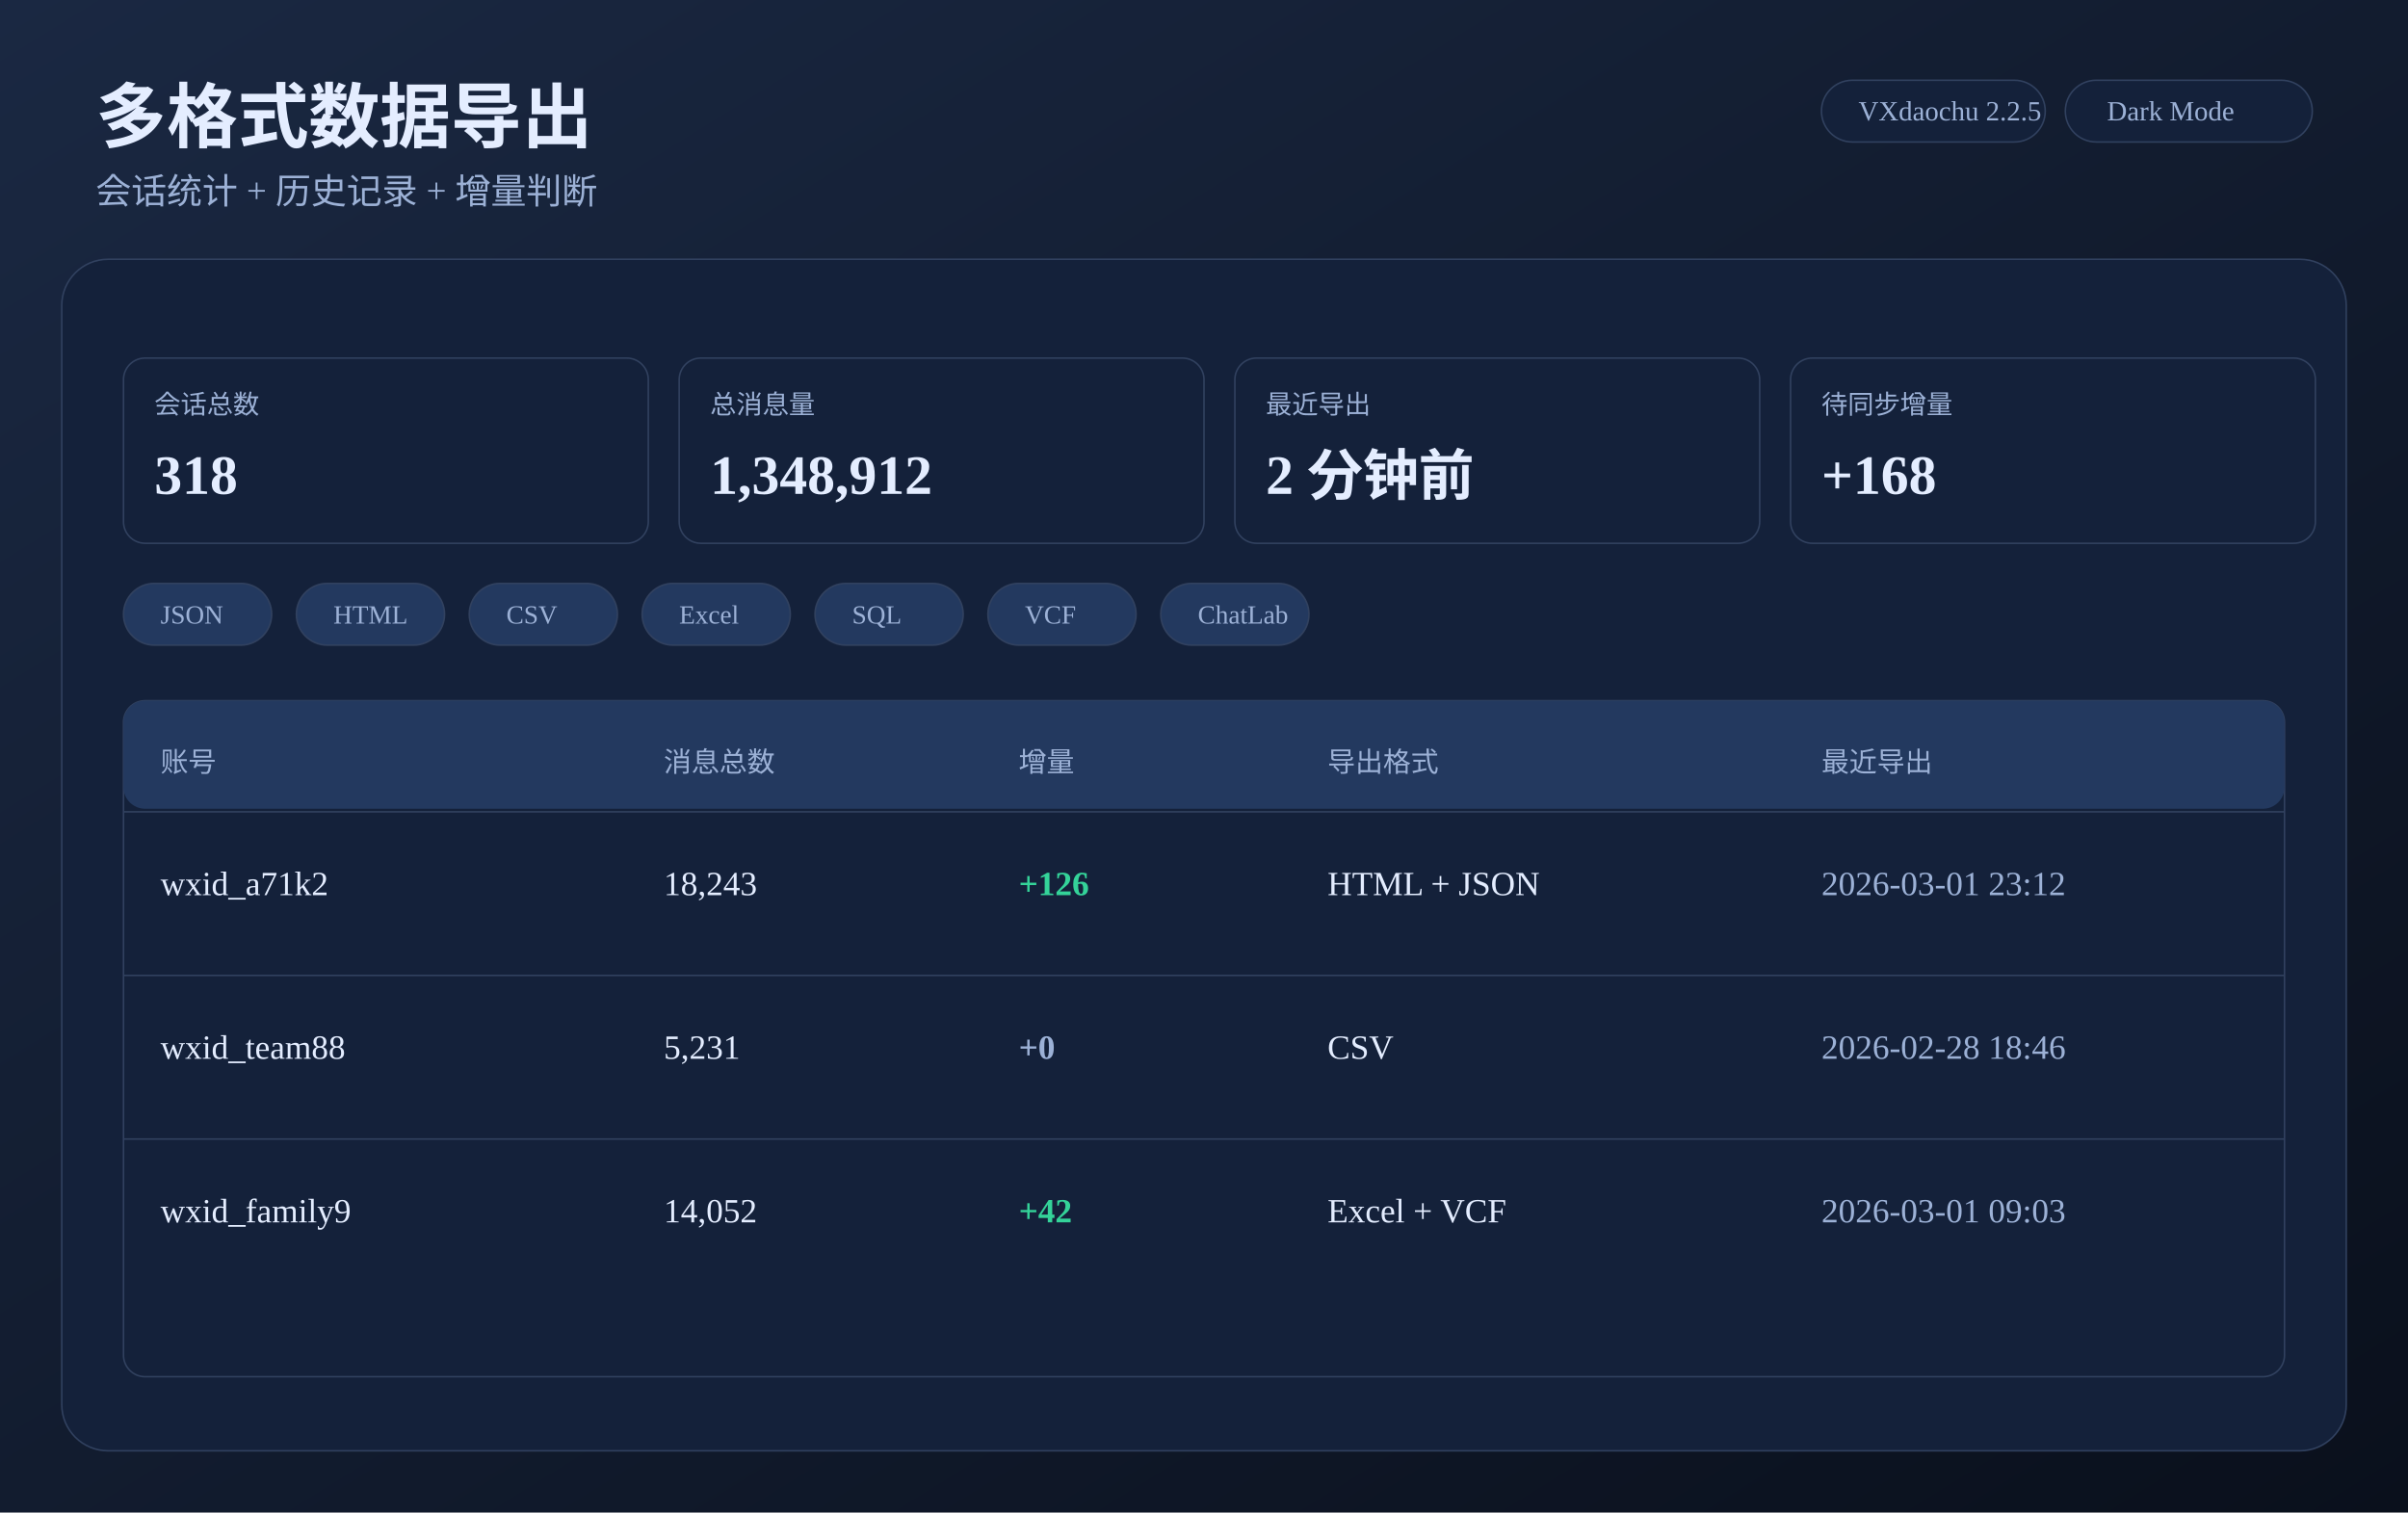
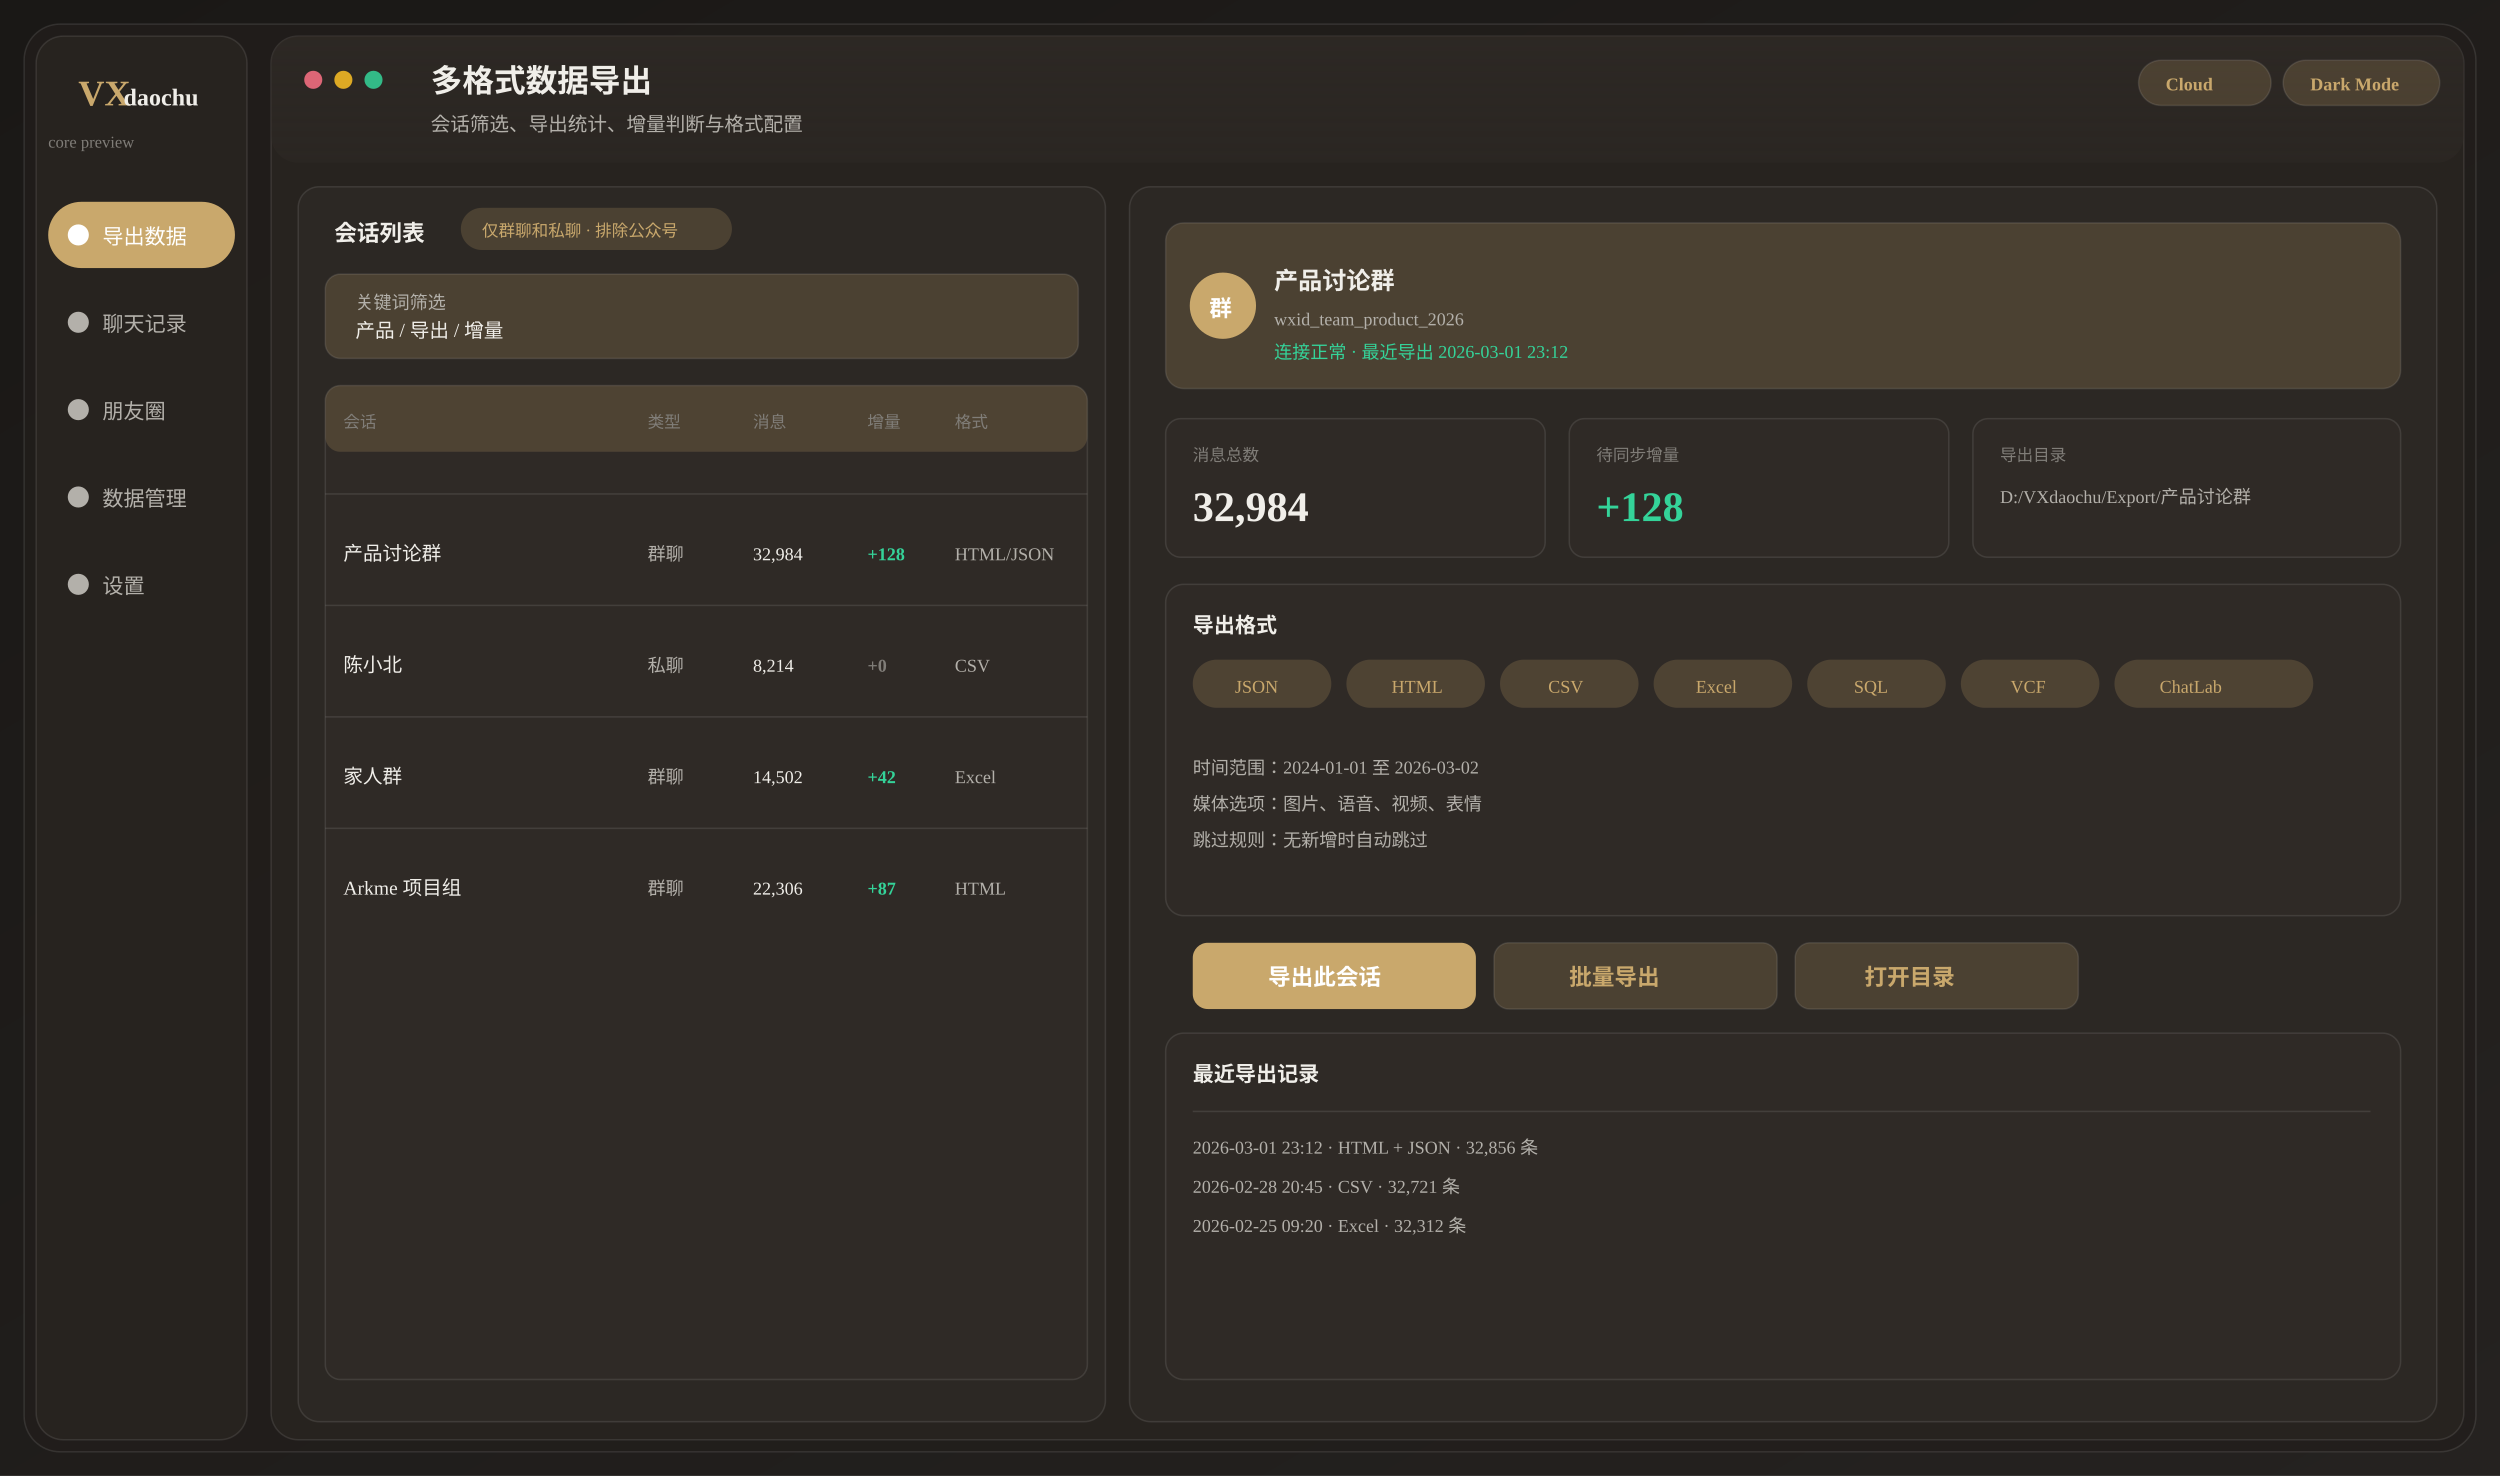
- <svg xmlns="http://www.w3.org/2000/svg" width="1560" height="980" viewBox="0 0 1560 980">
+ <svg xmlns="http://www.w3.org/2000/svg" width="1660" height="980" viewBox="0 0 1660 980">
  <defs>
    <linearGradient id="bg" x1="0" y1="0" x2="1" y2="1">
-       <stop offset="0%" stop-color="#1a2842" />
-       <stop offset="100%" stop-color="#0a101c" />
+       <stop offset="0%" stop-color="#1a1816" />
+       <stop offset="100%" stop-color="#252220" />
+     </linearGradient>
+     <linearGradient id="titlebar" x1="0" y1="0" x2="0" y2="1">
+       <stop offset="0%" stop-color="#2f2a26" stop-opacity="0.7" />
+       <stop offset="100%" stop-color="#2f2a26" stop-opacity="0.45" />
    </linearGradient>
  </defs>
-   <rect x="0" y="0" width="1560" height="980" fill="url(#bg)" />
-   <text x="62" y="92" fill="#e4edff" font-size="46" font-weight="700">多格式数据导出</text>
-   <text x="62" y="132" fill="#9cb1d6" font-size="23">会话统计 + 历史记录 + 增量判断</text>
-   <rect x="1180" y="52" width="145" height="40" rx="20" fill="#14213a" stroke="#31415f" />
-   <text x="1204" y="78" fill="#9cb1d6" font-size="18">VXdaochu 2.2.5</text>
-   <rect x="1338" y="52" width="160" height="40" rx="20" fill="#14213a" stroke="#31415f" />
-   <text x="1365" y="78" fill="#9cb1d6" font-size="18">Dark Mode</text>
-   <rect x="40" y="168" width="1480" height="772" rx="30" fill="#14213a" stroke="#31415f" />
-   <rect x="80" y="232" width="340" height="120" rx="14" fill="#14213a" stroke="#31415f" />
-   <text x="100" y="268" fill="#9cb1d6" font-size="17">会话总数</text>
-   <text x="100" y="320" fill="#e4edff" font-size="36" font-weight="700">318</text>
-   <rect x="440" y="232" width="340" height="120" rx="14" fill="#14213a" stroke="#31415f" />
-   <text x="460" y="268" fill="#9cb1d6" font-size="17">总消息量</text>
-   <text x="460" y="320" fill="#e4edff" font-size="36" font-weight="700">1,348,912</text>
-   <rect x="800" y="232" width="340" height="120" rx="14" fill="#14213a" stroke="#31415f" />
-   <text x="820" y="268" fill="#9cb1d6" font-size="17">最近导出</text>
-   <text x="820" y="320" fill="#e4edff" font-size="36" font-weight="700">2 分钟前</text>
-   <rect x="1160" y="232" width="340" height="120" rx="14" fill="#14213a" stroke="#31415f" />
-   <text x="1180" y="268" fill="#9cb1d6" font-size="17">待同步增量</text>
-   <text x="1180" y="320" fill="#e4edff" font-size="36" font-weight="700">+168</text>
-   <rect x="80" y="378" width="96" height="40" rx="20" fill="#23395f" stroke="#31415f" />
-   <text x="104" y="404" fill="#9cb1d6" font-size="17">JSON</text>
-   <rect x="192" y="378" width="96" height="40" rx="20" fill="#23395f" stroke="#31415f" />
-   <text x="216" y="404" fill="#9cb1d6" font-size="17">HTML</text>
-   <rect x="304" y="378" width="96" height="40" rx="20" fill="#23395f" stroke="#31415f" />
-   <text x="328" y="404" fill="#9cb1d6" font-size="17">CSV</text>
-   <rect x="416" y="378" width="96" height="40" rx="20" fill="#23395f" stroke="#31415f" />
-   <text x="440" y="404" fill="#9cb1d6" font-size="17">Excel</text>
-   <rect x="528" y="378" width="96" height="40" rx="20" fill="#23395f" stroke="#31415f" />
-   <text x="552" y="404" fill="#9cb1d6" font-size="17">SQL</text>
-   <rect x="640" y="378" width="96" height="40" rx="20" fill="#23395f" stroke="#31415f" />
-   <text x="664" y="404" fill="#9cb1d6" font-size="17">VCF</text>
-   <rect x="752" y="378" width="96" height="40" rx="20" fill="#23395f" stroke="#31415f" />
-   <text x="776" y="404" fill="#9cb1d6" font-size="17">ChatLab</text>
-   <rect x="80" y="454" width="1400" height="438" rx="14" fill="#14213a" stroke="#31415f" />
-   <rect x="80" y="454" width="1400" height="70" rx="14" fill="#23395f" />
-   <text x="104" y="500" fill="#9cb1d6" font-size="18">账号</text>
-   <text x="430" y="500" fill="#9cb1d6" font-size="18">消息总数</text>
-   <text x="660" y="500" fill="#9cb1d6" font-size="18">增量</text>
-   <text x="860" y="500" fill="#9cb1d6" font-size="18">导出格式</text>
-   <text x="1180" y="500" fill="#9cb1d6" font-size="18">最近导出</text>
-   <line x1="80" y1="526" x2="1480" y2="526" stroke="#31415f" />
-   <text x="104" y="580" fill="#e4edff" font-size="22">wxid_a71k2</text>
-   <text x="430" y="580" fill="#e4edff" font-size="22">18,243</text>
-   <text x="660" y="580" fill="#34d399" font-size="22" font-weight="700">+126</text>
-   <text x="860" y="580" fill="#e4edff" font-size="22">HTML + JSON</text>
-   <text x="1180" y="580" fill="#9cb1d6" font-size="22">2026-03-01 23:12</text>
-   <line x1="80" y1="632" x2="1480" y2="632" stroke="#31415f" />
-   <text x="104" y="686" fill="#e4edff" font-size="22">wxid_team88</text>
-   <text x="430" y="686" fill="#e4edff" font-size="22">5,231</text>
-   <text x="660" y="686" fill="#9cb1d6" font-size="22" font-weight="700">+0</text>
-   <text x="860" y="686" fill="#e4edff" font-size="22">CSV</text>
-   <text x="1180" y="686" fill="#9cb1d6" font-size="22">2026-02-28 18:46</text>
-   <line x1="80" y1="738" x2="1480" y2="738" stroke="#31415f" />
-   <text x="104" y="792" fill="#e4edff" font-size="22">wxid_family9</text>
-   <text x="430" y="792" fill="#e4edff" font-size="22">14,052</text>
-   <text x="660" y="792" fill="#34d399" font-size="22" font-weight="700">+42</text>
-   <text x="860" y="792" fill="#e4edff" font-size="22">Excel + VCF</text>
-   <text x="1180" y="792" fill="#9cb1d6" font-size="22">2026-03-01 09:03</text>
+   <rect x="0" y="0" width="1660" height="980" fill="url(#bg)" />
+   <rect x="16" y="16" width="1628" height="948" rx="24" fill="rgba(34,30,27,0.78)" stroke="rgba(255,255,255,0.1)" />
+   <rect x="24" y="24" width="140" height="932" rx="18" fill="rgba(40,36,32,0.9)" stroke="rgba(255,255,255,0.1)" />
+   <text x="52" y="70" fill="#C9A86C" font-size="24" font-weight="700">VX</text>
+   <text x="82" y="70" fill="#F0EEE9" font-size="16" font-weight="600">daochu</text>
+   <text x="32" y="98" fill="#807d78" font-size="11">core preview</text>
+   <rect x="32" y="134" width="124" height="44" rx="22" fill="#C9A86C" />
+   <circle cx="52" cy="156" r="7" fill="#ffffff" />
+   <text x="68" y="162" fill="#ffffff" font-size="14" font-weight="500">导出数据</text>
+   <rect x="32" y="192" width="124" height="44" rx="22" fill="transparent" />
+   <circle cx="52" cy="214" r="7" fill="#b3b0aa" />
+   <text x="68" y="220" fill="#b3b0aa" font-size="14" font-weight="500">聊天记录</text>
+   <rect x="32" y="250" width="124" height="44" rx="22" fill="transparent" />
+   <circle cx="52" cy="272" r="7" fill="#b3b0aa" />
+   <text x="68" y="278" fill="#b3b0aa" font-size="14" font-weight="500">朋友圈</text>
+   <rect x="32" y="308" width="124" height="44" rx="22" fill="transparent" />
+   <circle cx="52" cy="330" r="7" fill="#b3b0aa" />
+   <text x="68" y="336" fill="#b3b0aa" font-size="14" font-weight="500">数据管理</text>
+   <rect x="32" y="366" width="124" height="44" rx="22" fill="transparent" />
+   <circle cx="52" cy="388" r="7" fill="#b3b0aa" />
+   <text x="68" y="394" fill="#b3b0aa" font-size="14" font-weight="500">设置</text>
+   <rect x="180" y="24" width="1456" height="932" rx="18" fill="rgba(40,36,32,0.9)" stroke="rgba(255,255,255,0.1)" />
+   <rect x="180" y="24" width="1456" height="84" rx="18" fill="url(#titlebar)" />
+   <circle cx="208" cy="53" r="6" fill="#fb7185" opacity="0.85" />
+   <circle cx="228" cy="53" r="6" fill="#fbbf24" opacity="0.85" />
+   <circle cx="248" cy="53" r="6" fill="#34d399" opacity="0.85" />
+   <text x="286" y="61" fill="#F0EEE9" font-size="21" font-weight="600">多格式数据导出</text>
+   <text x="286" y="87" fill="#b3b0aa" font-size="13">会话筛选、导出统计、增量判断与格式配置</text>
+   <rect x="1420" y="40" width="88" height="30" rx="15" fill="rgba(201,168,108,0.2)" stroke="rgba(255,255,255,0.1)" />
+   <text x="1438" y="60" fill="#C9A86C" font-size="12" font-weight="600">Cloud</text>
+   <rect x="1516" y="40" width="104" height="30" rx="15" fill="rgba(201,168,108,0.2)" stroke="rgba(255,255,255,0.1)" />
+   <text x="1534" y="60" fill="#C9A86C" font-size="12" font-weight="600">Dark Mode</text>
+   <rect x="198" y="124" width="536" height="820" rx="14" fill="#2f2a26" fill-opacity="0.74" stroke="rgba(255,255,255,0.1)" />
+   <text x="222" y="160" fill="#F0EEE9" font-size="15" font-weight="600">会话列表</text>
+   <rect x="306" y="138" width="180" height="28" rx="14" fill="rgba(201,168,108,0.2)" />
+   <text x="320" y="157" fill="#C9A86C" font-size="11">仅群聊和私聊 · 排除公众号</text>
+   <rect x="216" y="182" width="500" height="56" rx="10" fill="rgba(201,168,108,0.2)" stroke="rgba(255,255,255,0.1)" />
+   <text x="236" y="205" fill="#b3b0aa" font-size="12">关键词筛选</text>
+   <text x="236" y="224" fill="#F0EEE9" font-size="13">产品 / 导出 / 增量</text>
+   <rect x="216" y="256" width="506" height="660" rx="10" fill="#2f2a26" stroke="rgba(255,255,255,0.1)" />
+   <rect x="216" y="256" width="506" height="44" rx="10" fill="rgba(201,168,108,0.2)" />
+   <text x="228" y="284" fill="#807d78" font-size="11">会话</text>
+   <text x="430" y="284" fill="#807d78" font-size="11">类型</text>
+   <text x="500" y="284" fill="#807d78" font-size="11">消息</text>
+   <text x="576" y="284" fill="#807d78" font-size="11">增量</text>
+   <text x="634" y="284" fill="#807d78" font-size="11">格式</text>
+   <line x1="216" y1="328" x2="722" y2="328" stroke="rgba(255,255,255,0.1)" />
+   <text x="228" y="372" fill="#F0EEE9" font-size="13">产品讨论群</text>
+   <text x="430" y="372" fill="#b3b0aa" font-size="12">群聊</text>
+   <text x="500" y="372" fill="#F0EEE9" font-size="12">32,984</text>
+   <text x="576" y="372" fill="#34d399" font-size="12" font-weight="600">+128</text>
+   <text x="634" y="372" fill="#b3b0aa" font-size="12">HTML/JSON</text>
+   <line x1="216" y1="402" x2="722" y2="402" stroke="rgba(255,255,255,0.1)" />
+   <text x="228" y="446" fill="#F0EEE9" font-size="13">陈小北</text>
+   <text x="430" y="446" fill="#b3b0aa" font-size="12">私聊</text>
+   <text x="500" y="446" fill="#F0EEE9" font-size="12">8,214</text>
+   <text x="576" y="446" fill="#807d78" font-size="12" font-weight="600">+0</text>
+   <text x="634" y="446" fill="#b3b0aa" font-size="12">CSV</text>
+   <line x1="216" y1="476" x2="722" y2="476" stroke="rgba(255,255,255,0.1)" />
+   <text x="228" y="520" fill="#F0EEE9" font-size="13">家人群</text>
+   <text x="430" y="520" fill="#b3b0aa" font-size="12">群聊</text>
+   <text x="500" y="520" fill="#F0EEE9" font-size="12">14,502</text>
+   <text x="576" y="520" fill="#34d399" font-size="12" font-weight="600">+42</text>
+   <text x="634" y="520" fill="#b3b0aa" font-size="12">Excel</text>
+   <line x1="216" y1="550" x2="722" y2="550" stroke="rgba(255,255,255,0.1)" />
+   <text x="228" y="594" fill="#F0EEE9" font-size="13">Arkme 项目组</text>
+   <text x="430" y="594" fill="#b3b0aa" font-size="12">群聊</text>
+   <text x="500" y="594" fill="#F0EEE9" font-size="12">22,306</text>
+   <text x="576" y="594" fill="#34d399" font-size="12" font-weight="600">+87</text>
+   <text x="634" y="594" fill="#b3b0aa" font-size="12">HTML</text>
+   <rect x="750" y="124" width="868" height="820" rx="14" fill="#2f2a26" fill-opacity="0.74" stroke="rgba(255,255,255,0.1)" />
+   <rect x="774" y="148" width="820" height="110" rx="12" fill="rgba(201,168,108,0.2)" stroke="rgba(255,255,255,0.1)" />
+   <circle cx="812" cy="203" r="22" fill="#C9A86C" />
+   <text x="803" y="210" fill="#fff" font-size="15" font-weight="700">群</text>
+   <text x="846" y="192" fill="#F0EEE9" font-size="16" font-weight="600">产品讨论群</text>
+   <text x="846" y="216" fill="#b3b0aa" font-size="12">wxid_team_product_2026</text>
+   <text x="846" y="238" fill="#34d399" font-size="12">连接正常 · 最近导出 2026-03-01 23:12</text>
+   <rect x="774" y="278" width="252" height="92" rx="10" fill="#2f2a26" stroke="rgba(255,255,255,0.1)" />
+   <text x="792" y="306" fill="#807d78" font-size="11">消息总数</text>
+   <text x="792" y="346" fill="#F0EEE9" font-size="28" font-weight="700">32,984</text>
+   <rect x="1042" y="278" width="252" height="92" rx="10" fill="#2f2a26" stroke="rgba(255,255,255,0.1)" />
+   <text x="1060" y="306" fill="#807d78" font-size="11">待同步增量</text>
+   <text x="1060" y="346" fill="#34d399" font-size="28" font-weight="700">+128</text>
+   <rect x="1310" y="278" width="284" height="92" rx="10" fill="#2f2a26" stroke="rgba(255,255,255,0.1)" />
+   <text x="1328" y="306" fill="#807d78" font-size="11">导出目录</text>
+   <text x="1328" y="334" fill="#b3b0aa" font-size="12">D:/VXdaochu/Export/产品讨论群</text>
+   <rect x="774" y="388" width="820" height="220" rx="12" fill="#2f2a26" stroke="rgba(255,255,255,0.1)" />
+   <text x="792" y="420" fill="#F0EEE9" font-size="14" font-weight="600">导出格式</text>
+   <rect x="792" y="438" width="92" height="32" rx="16" fill="rgba(201,168,108,0.2)" />
+   <text x="820" y="460" fill="#C9A86C" font-size="12">JSON</text>
+   <rect x="894" y="438" width="92" height="32" rx="16" fill="rgba(201,168,108,0.2)" />
+   <text x="924" y="460" fill="#C9A86C" font-size="12">HTML</text>
+   <rect x="996" y="438" width="92" height="32" rx="16" fill="rgba(201,168,108,0.2)" />
+   <text x="1028" y="460" fill="#C9A86C" font-size="12">CSV</text>
+   <rect x="1098" y="438" width="92" height="32" rx="16" fill="rgba(201,168,108,0.2)" />
+   <text x="1126" y="460" fill="#C9A86C" font-size="12">Excel</text>
+   <rect x="1200" y="438" width="92" height="32" rx="16" fill="rgba(201,168,108,0.2)" />
+   <text x="1231" y="460" fill="#C9A86C" font-size="12">SQL</text>
+   <rect x="1302" y="438" width="92" height="32" rx="16" fill="rgba(201,168,108,0.2)" />
+   <text x="1335" y="460" fill="#C9A86C" font-size="12">VCF</text>
+   <rect x="1404" y="438" width="132" height="32" rx="16" fill="rgba(201,168,108,0.2)" />
+   <text x="1434" y="460" fill="#C9A86C" font-size="12">ChatLab</text>
+   <text x="792" y="514" fill="#b3b0aa" font-size="12">时间范围：2024-01-01 至 2026-03-02</text>
+   <text x="792" y="538" fill="#b3b0aa" font-size="12">媒体选项：图片、语音、视频、表情</text>
+   <text x="792" y="562" fill="#b3b0aa" font-size="12">跳过规则：无新增时自动跳过</text>
+   <rect x="792" y="626" width="188" height="44" rx="10" fill="#C9A86C" />
+   <text x="842" y="654" fill="#fff" font-size="15" font-weight="600">导出此会话</text>
+   <rect x="992" y="626" width="188" height="44" rx="10" fill="rgba(201,168,108,0.2)" stroke="rgba(255,255,255,0.1)" />
+   <text x="1042" y="654" fill="#C9A86C" font-size="15" font-weight="600">批量导出</text>
+   <rect x="1192" y="626" width="188" height="44" rx="10" fill="rgba(201,168,108,0.2)" stroke="rgba(255,255,255,0.1)" />
+   <text x="1238" y="654" fill="#C9A86C" font-size="15" font-weight="600">打开目录</text>
+   <rect x="774" y="686" width="820" height="230" rx="12" fill="#2f2a26" stroke="rgba(255,255,255,0.1)" />
+   <text x="792" y="718" fill="#F0EEE9" font-size="14" font-weight="600">最近导出记录</text>
+   <line x1="792" y1="738" x2="1574" y2="738" stroke="rgba(255,255,255,0.1)" />
+   <text x="792" y="766" fill="#b3b0aa" font-size="12">2026-03-01 23:12  ·  HTML + JSON  ·  32,856 条</text>
+   <text x="792" y="792" fill="#b3b0aa" font-size="12">2026-02-28 20:45  ·  CSV         ·  32,721 条</text>
+   <text x="792" y="818" fill="#b3b0aa" font-size="12">2026-02-25 09:20  ·  Excel       ·  32,312 条</text>
</svg>
